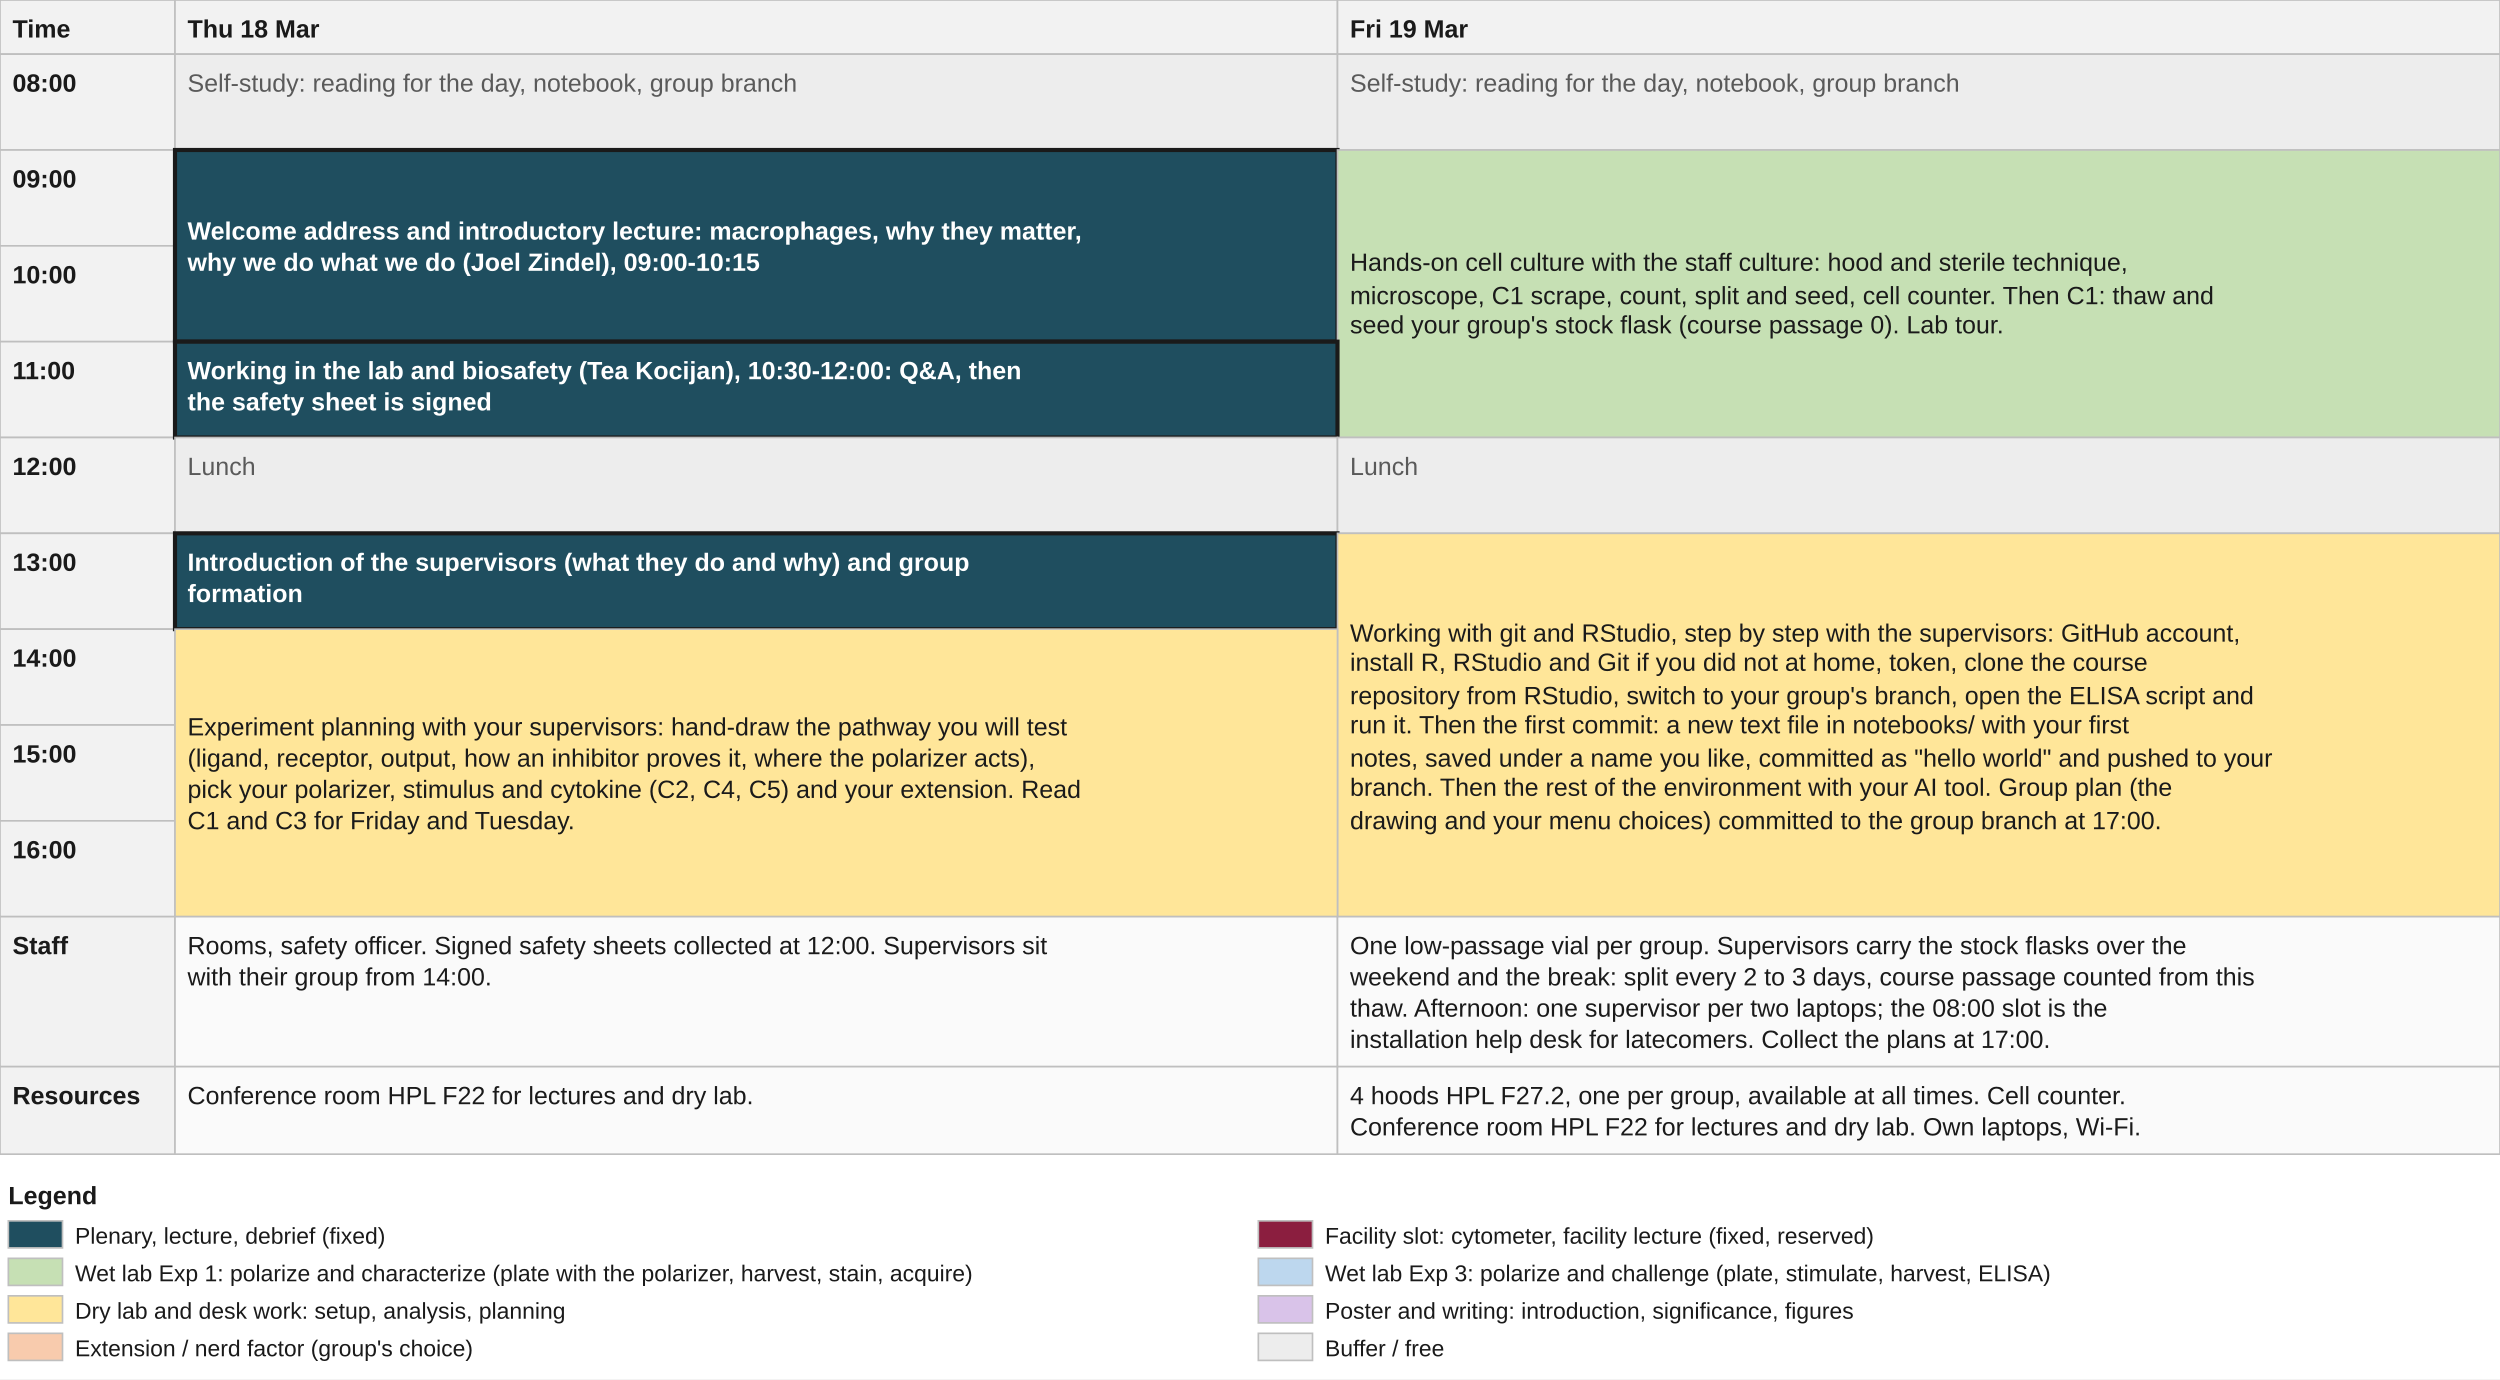
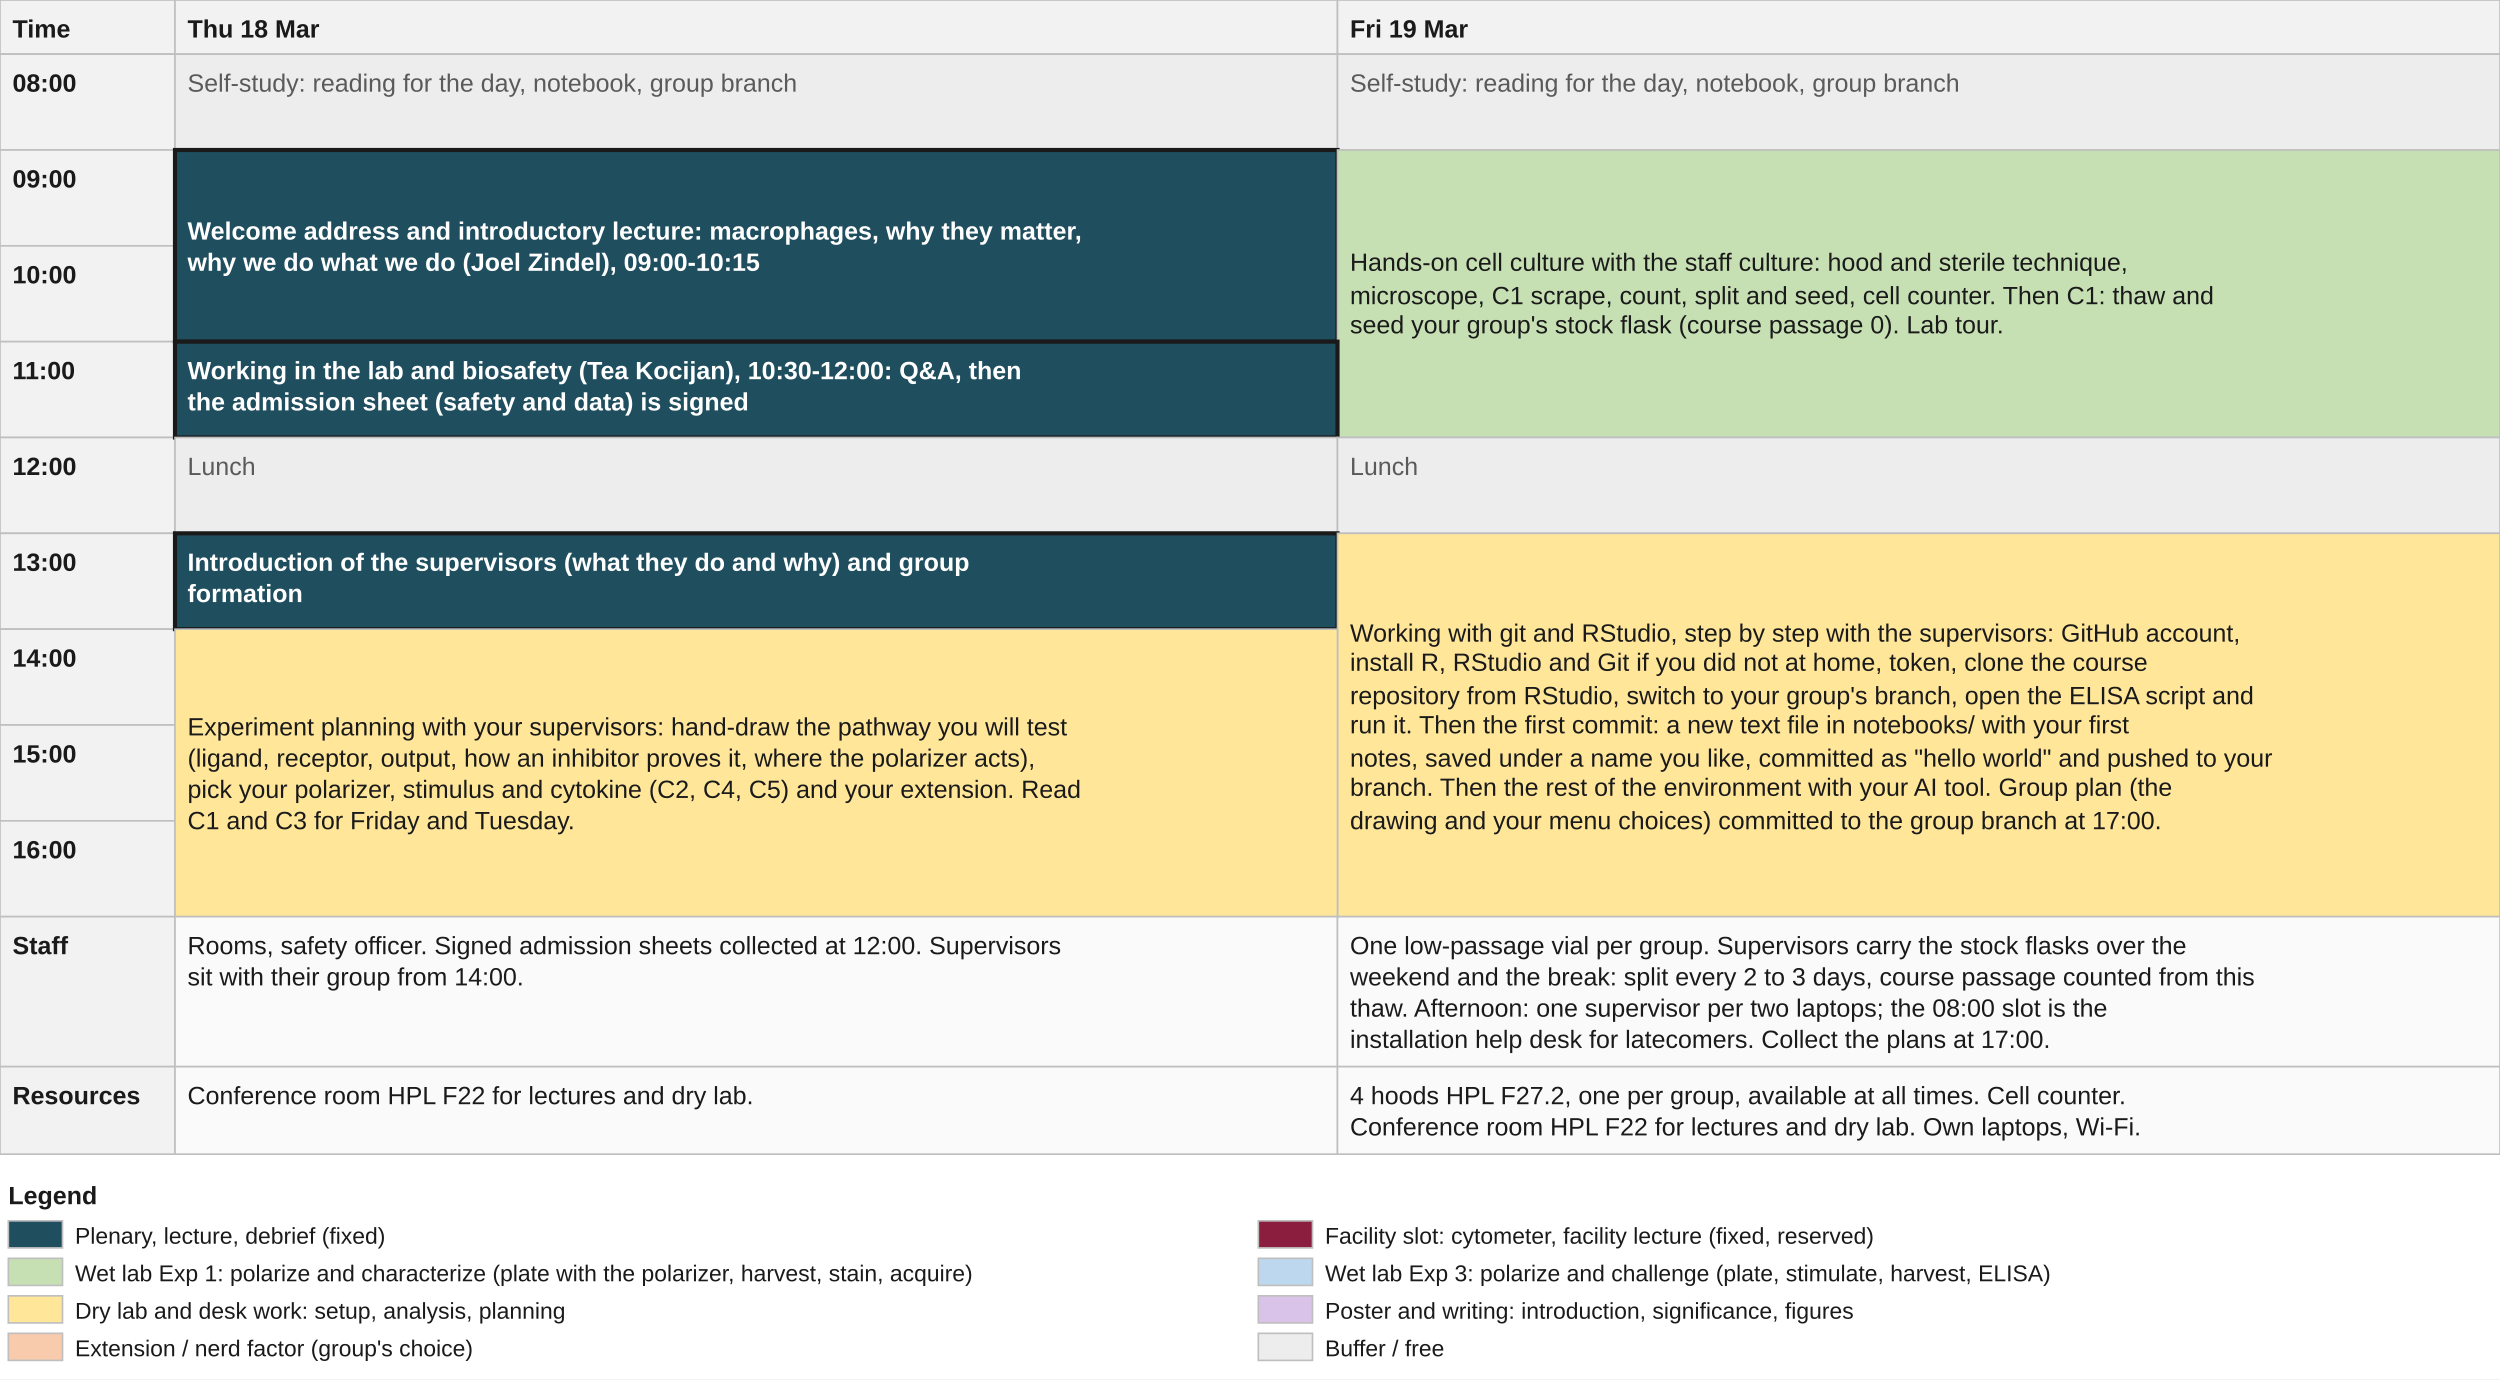
<svg xmlns="http://www.w3.org/2000/svg" viewBox="0 0 1200 662" width="1200" height="662" font-family="Arial, Helvetica, sans-serif">
  <rect x="0" y="0" width="1200" height="662" fill="#ffffff" />
  <rect x="0" y="0" width="84" height="26" fill="#F2F2F2" stroke="#BFBFBF" stroke-width="0.8" />
  <text x="6" y="18" font-size="12" fill="#1A1A1A" font-weight="bold">Time</text>
  <rect x="84.0" y="0" width="558.0" height="26" fill="#F2F2F2" stroke="#BFBFBF" stroke-width="0.8" />
  <text x="90" y="18" font-size="12" fill="#1A1A1A" font-weight="bold">Thu 18 Mar</text>
  <rect x="642.0" y="0" width="558.0" height="26" fill="#F2F2F2" stroke="#BFBFBF" stroke-width="0.8" />
  <text x="648" y="18" font-size="12" fill="#1A1A1A" font-weight="bold">Fri 19 Mar</text>
  <rect x="0" y="26" width="84" height="46" fill="#F2F2F2" stroke="#BFBFBF" stroke-width="0.8" />
  <text x="6" y="44" font-size="12" fill="#1A1A1A" font-weight="bold">08:00</text>
  <rect x="0" y="72" width="84" height="46" fill="#F2F2F2" stroke="#BFBFBF" stroke-width="0.8" />
  <text x="6" y="90" font-size="12" fill="#1A1A1A" font-weight="bold">09:00</text>
  <rect x="0" y="118" width="84" height="46" fill="#F2F2F2" stroke="#BFBFBF" stroke-width="0.8" />
  <text x="6" y="136" font-size="12" fill="#1A1A1A" font-weight="bold">10:00</text>
  <rect x="0" y="164" width="84" height="46" fill="#F2F2F2" stroke="#BFBFBF" stroke-width="0.8" />
  <text x="6" y="182" font-size="12" fill="#1A1A1A" font-weight="bold">11:00</text>
  <rect x="0" y="210" width="84" height="46" fill="#F2F2F2" stroke="#BFBFBF" stroke-width="0.8" />
  <text x="6" y="228" font-size="12" fill="#1A1A1A" font-weight="bold">12:00</text>
  <rect x="0" y="256" width="84" height="46" fill="#F2F2F2" stroke="#BFBFBF" stroke-width="0.8" />
  <text x="6" y="274" font-size="12" fill="#1A1A1A" font-weight="bold">13:00</text>
  <rect x="0" y="302" width="84" height="46" fill="#F2F2F2" stroke="#BFBFBF" stroke-width="0.8" />
  <text x="6" y="320" font-size="12" fill="#1A1A1A" font-weight="bold">14:00</text>
  <rect x="0" y="348" width="84" height="46" fill="#F2F2F2" stroke="#BFBFBF" stroke-width="0.8" />
  <text x="6" y="366" font-size="12" fill="#1A1A1A" font-weight="bold">15:00</text>
  <rect x="0" y="394" width="84" height="46" fill="#F2F2F2" stroke="#BFBFBF" stroke-width="0.8" />
  <text x="6" y="412" font-size="12" fill="#1A1A1A" font-weight="bold">16:00</text>
  <rect x="0" y="440" width="84" height="72" fill="#F2F2F2" stroke="#BFBFBF" stroke-width="0.8" />
  <text x="6" y="458" font-size="12" fill="#1A1A1A" font-weight="bold">Staff</text>
  <rect x="0" y="512" width="84" height="42" fill="#F2F2F2" stroke="#BFBFBF" stroke-width="0.8" />
  <text x="6" y="530" font-size="12" fill="#1A1A1A" font-weight="bold">Resources</text>
  <rect x="84.0" y="26" width="558.0" height="46" fill="#EDEDED" stroke="#BFBFBF" stroke-width="0.8" />
  <text x="90" y="44" font-size="12" fill="#5A5A5A">Self-study: reading for the day, notebook, group branch</text>
  <rect x="642.0" y="26" width="558.0" height="46" fill="#EDEDED" stroke="#BFBFBF" stroke-width="0.8" />
  <text x="648" y="44" font-size="12" fill="#5A5A5A">Self-study: reading for the day, notebook, group branch</text>
  <rect x="84.0" y="72" width="558.0" height="92" fill="#1F4E5F" stroke="#1A1A1A" stroke-width="2" />
  <text x="90" y="115" font-size="12" fill="#FFFFFF" font-weight="bold">Welcome address and introductory lecture: macrophages, why they matter,</text>
  <text x="90" y="130" font-size="12" fill="#FFFFFF" font-weight="bold">why we do what we do (Joel Zindel), 09:00-10:15</text>
  <rect x="642.0" y="72" width="558.0" height="138" fill="#C6E0B4" stroke="#BFBFBF" stroke-width="0.8" />
  <text x="648" y="130" font-size="12" fill="#1A1A1A">Hands-on cell culture with the staff culture: hood and sterile technique,</text>
  <text x="648" y="146" font-size="12" fill="#1A1A1A">microscope, C1 scrape, count, split and seed, cell counter. Then C1: thaw and</text>
  <text x="648" y="160" font-size="12" fill="#1A1A1A">seed your group's stock flask (course passage 0). Lab tour.</text>
  <rect x="84.0" y="164" width="558.0" height="46" fill="#1F4E5F" stroke="#1A1A1A" stroke-width="2" />
  <text x="90" y="182" font-size="12" fill="#FFFFFF" font-weight="bold">Working in the lab and biosafety (Tea Kocijan), 10:30-12:00: Q&amp;A, then</text>
-   <text x="90" y="197" font-size="12" fill="#FFFFFF" font-weight="bold">the safety sheet is signed</text>
+   <text x="90" y="197" font-size="12" fill="#FFFFFF" font-weight="bold">the admission sheet (safety and data) is signed</text>
  <rect x="84.0" y="210" width="558.0" height="46" fill="#EDEDED" stroke="#BFBFBF" stroke-width="0.8" />
  <text x="90" y="228" font-size="12" fill="#5A5A5A">Lunch</text>
  <rect x="642.0" y="210" width="558.0" height="46" fill="#EDEDED" stroke="#BFBFBF" stroke-width="0.8" />
  <text x="648" y="228" font-size="12" fill="#5A5A5A">Lunch</text>
  <rect x="84.0" y="256" width="558.0" height="46" fill="#1F4E5F" stroke="#1A1A1A" stroke-width="2" />
  <text x="90" y="274" font-size="12" fill="#FFFFFF" font-weight="bold">Introduction of the supervisors (what they do and why) and group</text>
  <text x="90" y="289" font-size="12" fill="#FFFFFF" font-weight="bold">formation</text>
  <rect x="642.0" y="256" width="558.0" height="184" fill="#FFE699" stroke="#BFBFBF" stroke-width="0.8" />
  <text x="648" y="308" font-size="12" fill="#1A1A1A">Working with git and RStudio, step by step with the supervisors: GitHub account,</text>
  <text x="648" y="322" font-size="12" fill="#1A1A1A">install R, RStudio and Git if you did not at home, token, clone the course</text>
  <text x="648" y="338" font-size="12" fill="#1A1A1A">repository from RStudio, switch to your group's branch, open the ELISA script and</text>
  <text x="648" y="352" font-size="12" fill="#1A1A1A">run it. Then the first commit: a new text file in notebooks/ with your first</text>
  <text x="648" y="368" font-size="12" fill="#1A1A1A">notes, saved under a name you like, committed as "hello world" and pushed to your</text>
  <text x="648" y="382" font-size="12" fill="#1A1A1A">branch. Then the rest of the environment with your AI tool. Group plan (the</text>
  <text x="648" y="398" font-size="12" fill="#1A1A1A">drawing and your menu choices) committed to the group branch at 17:00.</text>
  <rect x="84.0" y="302" width="558.0" height="138" fill="#FFE699" stroke="#BFBFBF" stroke-width="0.8" />
  <text x="90" y="353" font-size="12" fill="#1A1A1A">Experiment planning with your supervisors: hand-draw the pathway you will test</text>
  <text x="90" y="368" font-size="12" fill="#1A1A1A">(ligand, receptor, output, how an inhibitor proves it, where the polarizer acts),</text>
  <text x="90" y="383" font-size="12" fill="#1A1A1A">pick your polarizer, stimulus and cytokine (C2, C4, C5) and your extension. Read</text>
  <text x="90" y="398" font-size="12" fill="#1A1A1A">C1 and C3 for Friday and Tuesday.</text>
  <rect x="84.0" y="440" width="558.0" height="72" fill="#FAFAFA" stroke="#BFBFBF" stroke-width="0.8" />
-   <text x="90" y="458" font-size="12" fill="#1A1A1A">Rooms, safety officer. Signed safety sheets collected at 12:00. Supervisors sit</text>
-   <text x="90" y="473" font-size="12" fill="#1A1A1A">with their group from 14:00.</text>
+   <text x="90" y="458" font-size="12" fill="#1A1A1A">Rooms, safety officer. Signed admission sheets collected at 12:00. Supervisors</text>
+   <text x="90" y="473" font-size="12" fill="#1A1A1A">sit with their group from 14:00.</text>
  <rect x="642.0" y="440" width="558.0" height="72" fill="#FAFAFA" stroke="#BFBFBF" stroke-width="0.8" />
  <text x="648" y="458" font-size="12" fill="#1A1A1A">One low-passage vial per group. Supervisors carry the stock flasks over the</text>
  <text x="648" y="473" font-size="12" fill="#1A1A1A">weekend and the break: split every 2 to 3 days, course passage counted from this</text>
  <text x="648" y="488" font-size="12" fill="#1A1A1A">thaw. Afternoon: one supervisor per two laptops; the 08:00 slot is the</text>
  <text x="648" y="503" font-size="12" fill="#1A1A1A">installation help desk for latecomers. Collect the plans at 17:00.</text>
  <rect x="84.0" y="512" width="558.0" height="42" fill="#FAFAFA" stroke="#BFBFBF" stroke-width="0.8" />
  <text x="90" y="530" font-size="12" fill="#1A1A1A">Conference room HPL F22 for lectures and dry lab.</text>
  <rect x="642.0" y="512" width="558.0" height="42" fill="#FAFAFA" stroke="#BFBFBF" stroke-width="0.8" />
  <text x="648" y="530" font-size="12" fill="#1A1A1A">4 hoods HPL F27.2, one per group, available at all times. Cell counter.</text>
  <text x="648" y="545" font-size="12" fill="#1A1A1A">Conference room HPL F22 for lectures and dry lab. Own laptops, Wi-Fi.</text>
  <text x="4" y="578" font-size="12" font-weight="bold" fill="#1A1A1A">Legend</text>
  <rect x="4" y="586" width="26" height="13" fill="#1F4E5F" stroke="#BFBFBF" stroke-width="0.8" />
  <text x="36" y="597" font-size="11" fill="#1A1A1A">Plenary, lecture, debrief (fixed)</text>
  <rect x="604" y="586" width="26" height="13" fill="#8B1E3F" stroke="#BFBFBF" stroke-width="0.8" />
  <text x="636" y="597" font-size="11" fill="#1A1A1A">Facility slot: cytometer, facility lecture (fixed, reserved)</text>
  <rect x="4" y="604" width="26" height="13" fill="#C6E0B4" stroke="#BFBFBF" stroke-width="0.8" />
  <text x="36" y="615" font-size="11" fill="#1A1A1A">Wet lab Exp 1: polarize and characterize (plate with the polarizer, harvest, stain, acquire)</text>
  <rect x="604" y="604" width="26" height="13" fill="#BDD7EE" stroke="#BFBFBF" stroke-width="0.8" />
  <text x="636" y="615" font-size="11" fill="#1A1A1A">Wet lab Exp 3: polarize and challenge (plate, stimulate, harvest, ELISA)</text>
  <rect x="4" y="622" width="26" height="13" fill="#FFE699" stroke="#BFBFBF" stroke-width="0.8" />
  <text x="36" y="633" font-size="11" fill="#1A1A1A">Dry lab and desk work: setup, analysis, planning</text>
  <rect x="604" y="622" width="26" height="13" fill="#D9C3E9" stroke="#BFBFBF" stroke-width="0.8" />
  <text x="636" y="633" font-size="11" fill="#1A1A1A">Poster and writing: introduction, significance, figures</text>
  <rect x="4" y="640" width="26" height="13" fill="#F8CBAD" stroke="#BFBFBF" stroke-width="0.8" />
  <text x="36" y="651" font-size="11" fill="#1A1A1A">Extension / nerd factor (group's choice)</text>
  <rect x="604" y="640" width="26" height="13" fill="#EDEDED" stroke="#BFBFBF" stroke-width="0.8" />
  <text x="636" y="651" font-size="11" fill="#1A1A1A">Buffer / free</text>
</svg>
